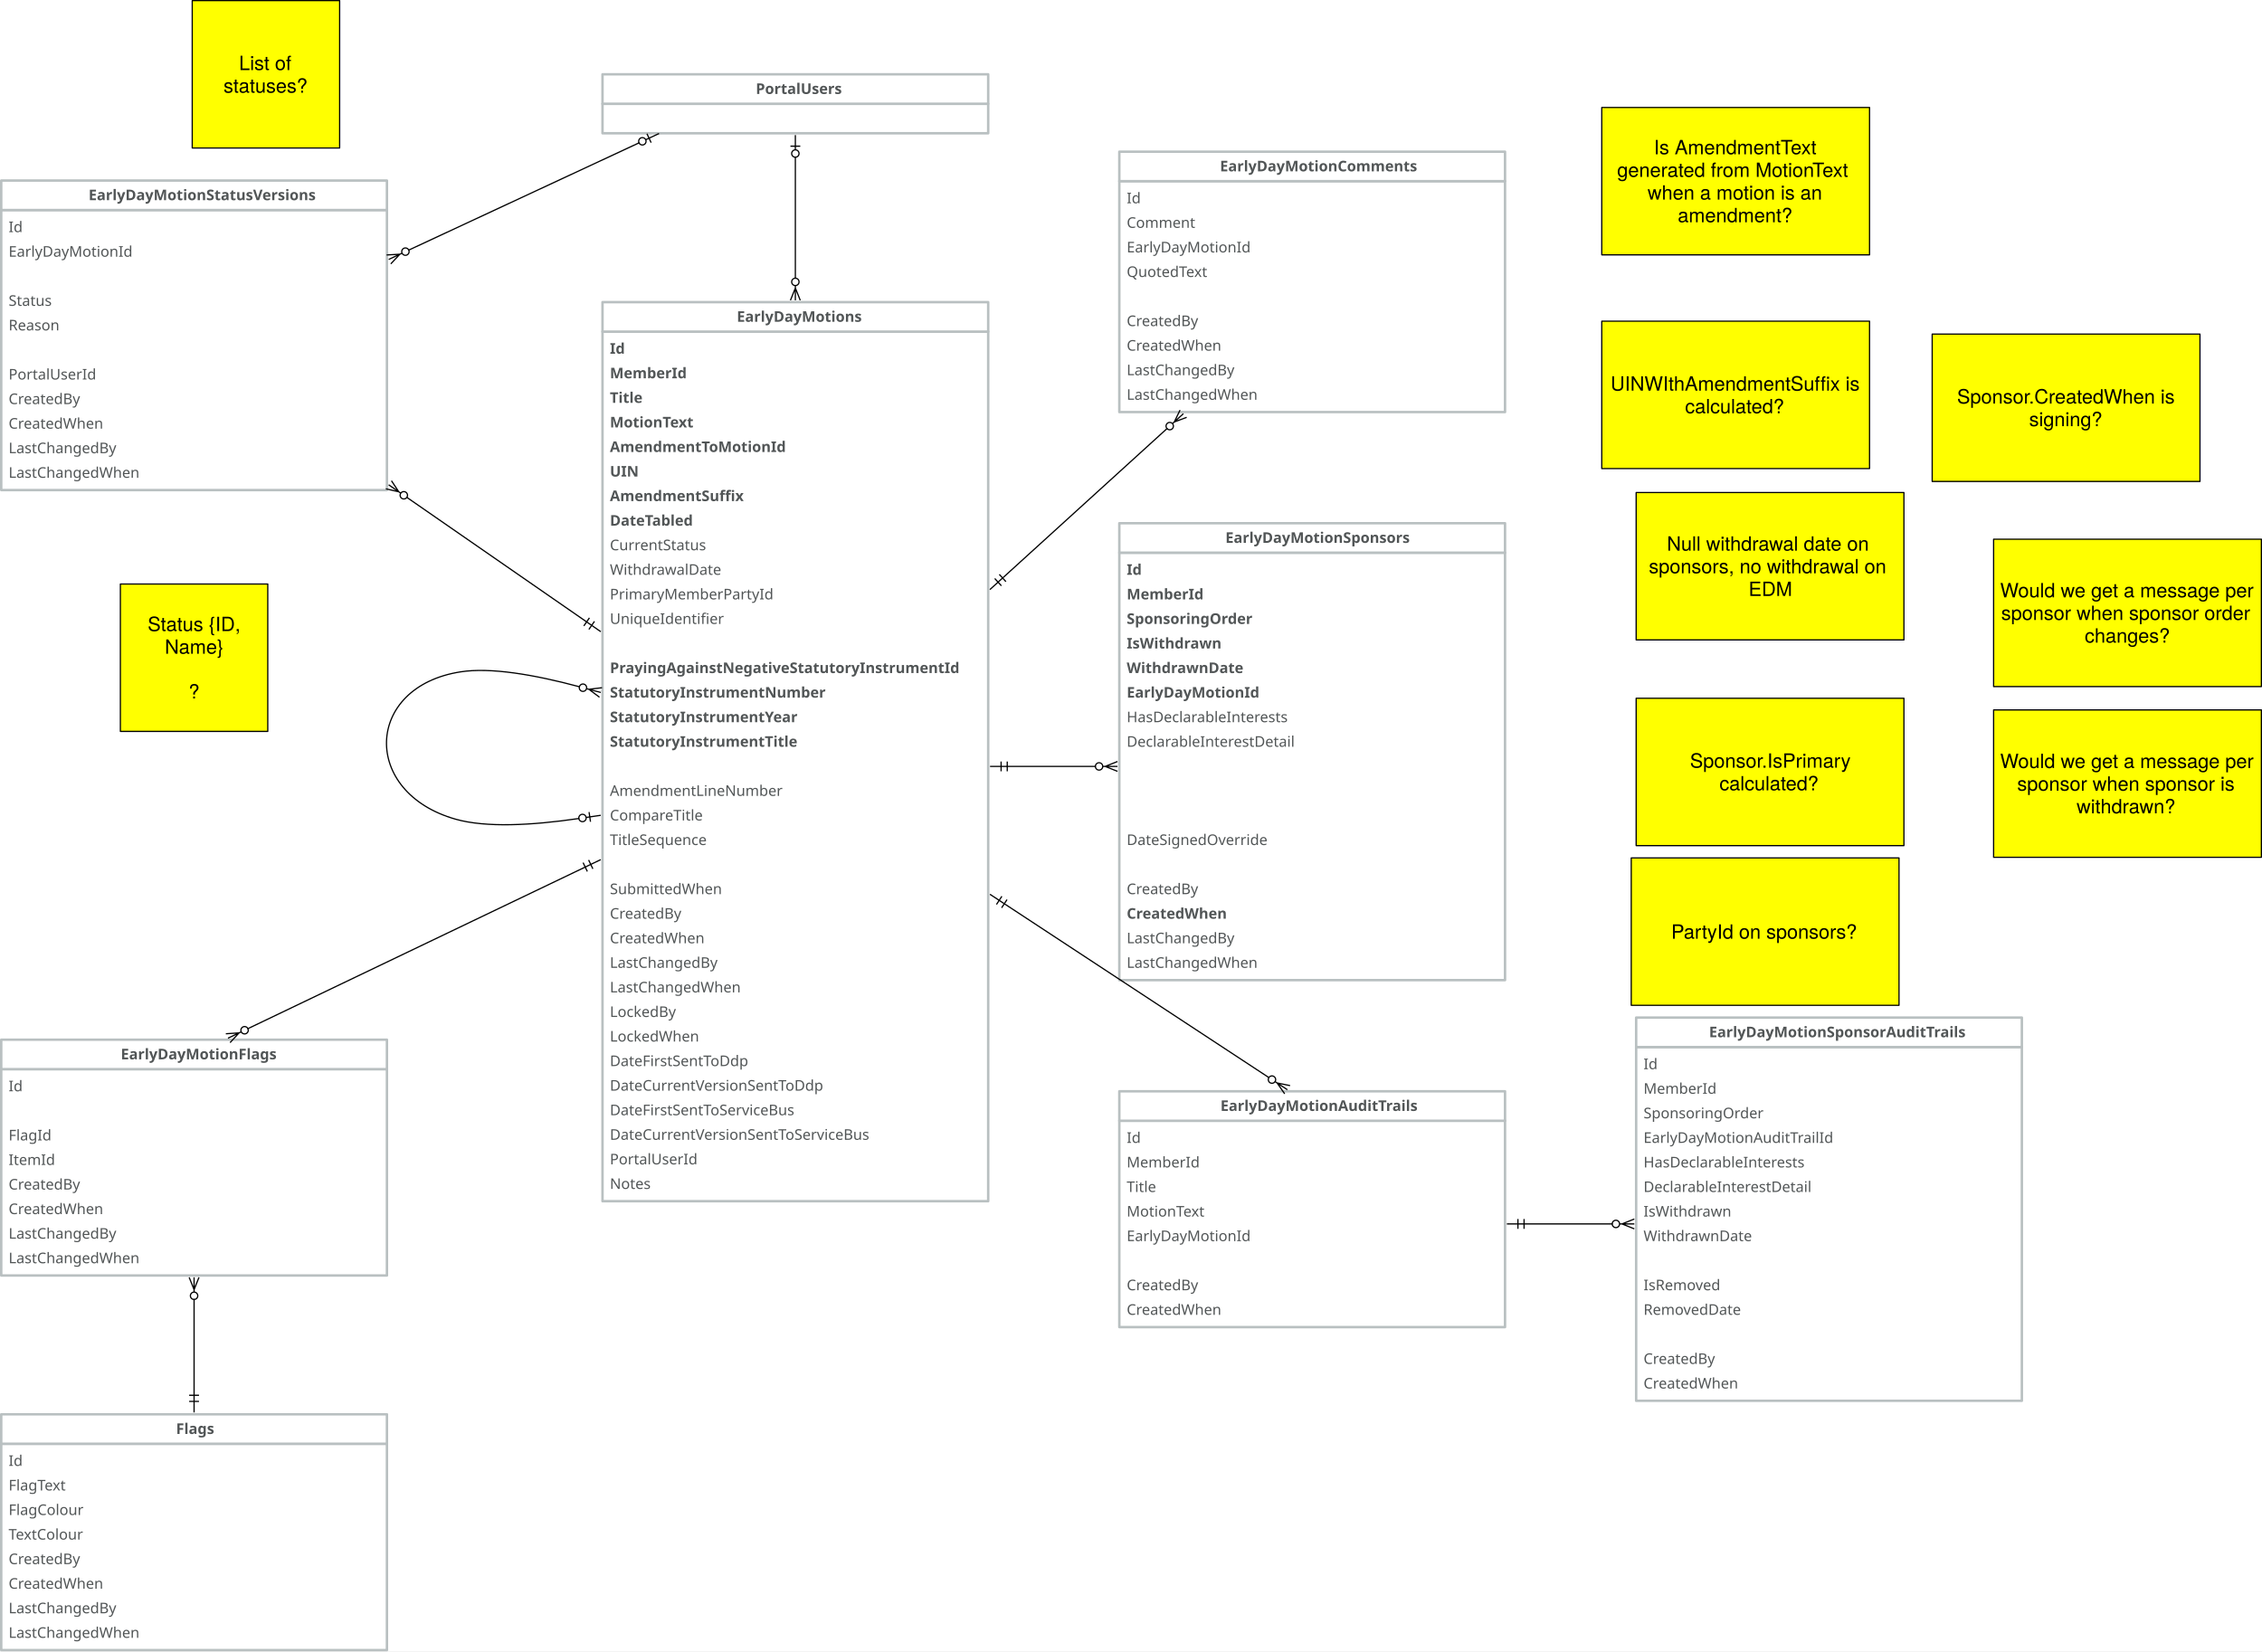
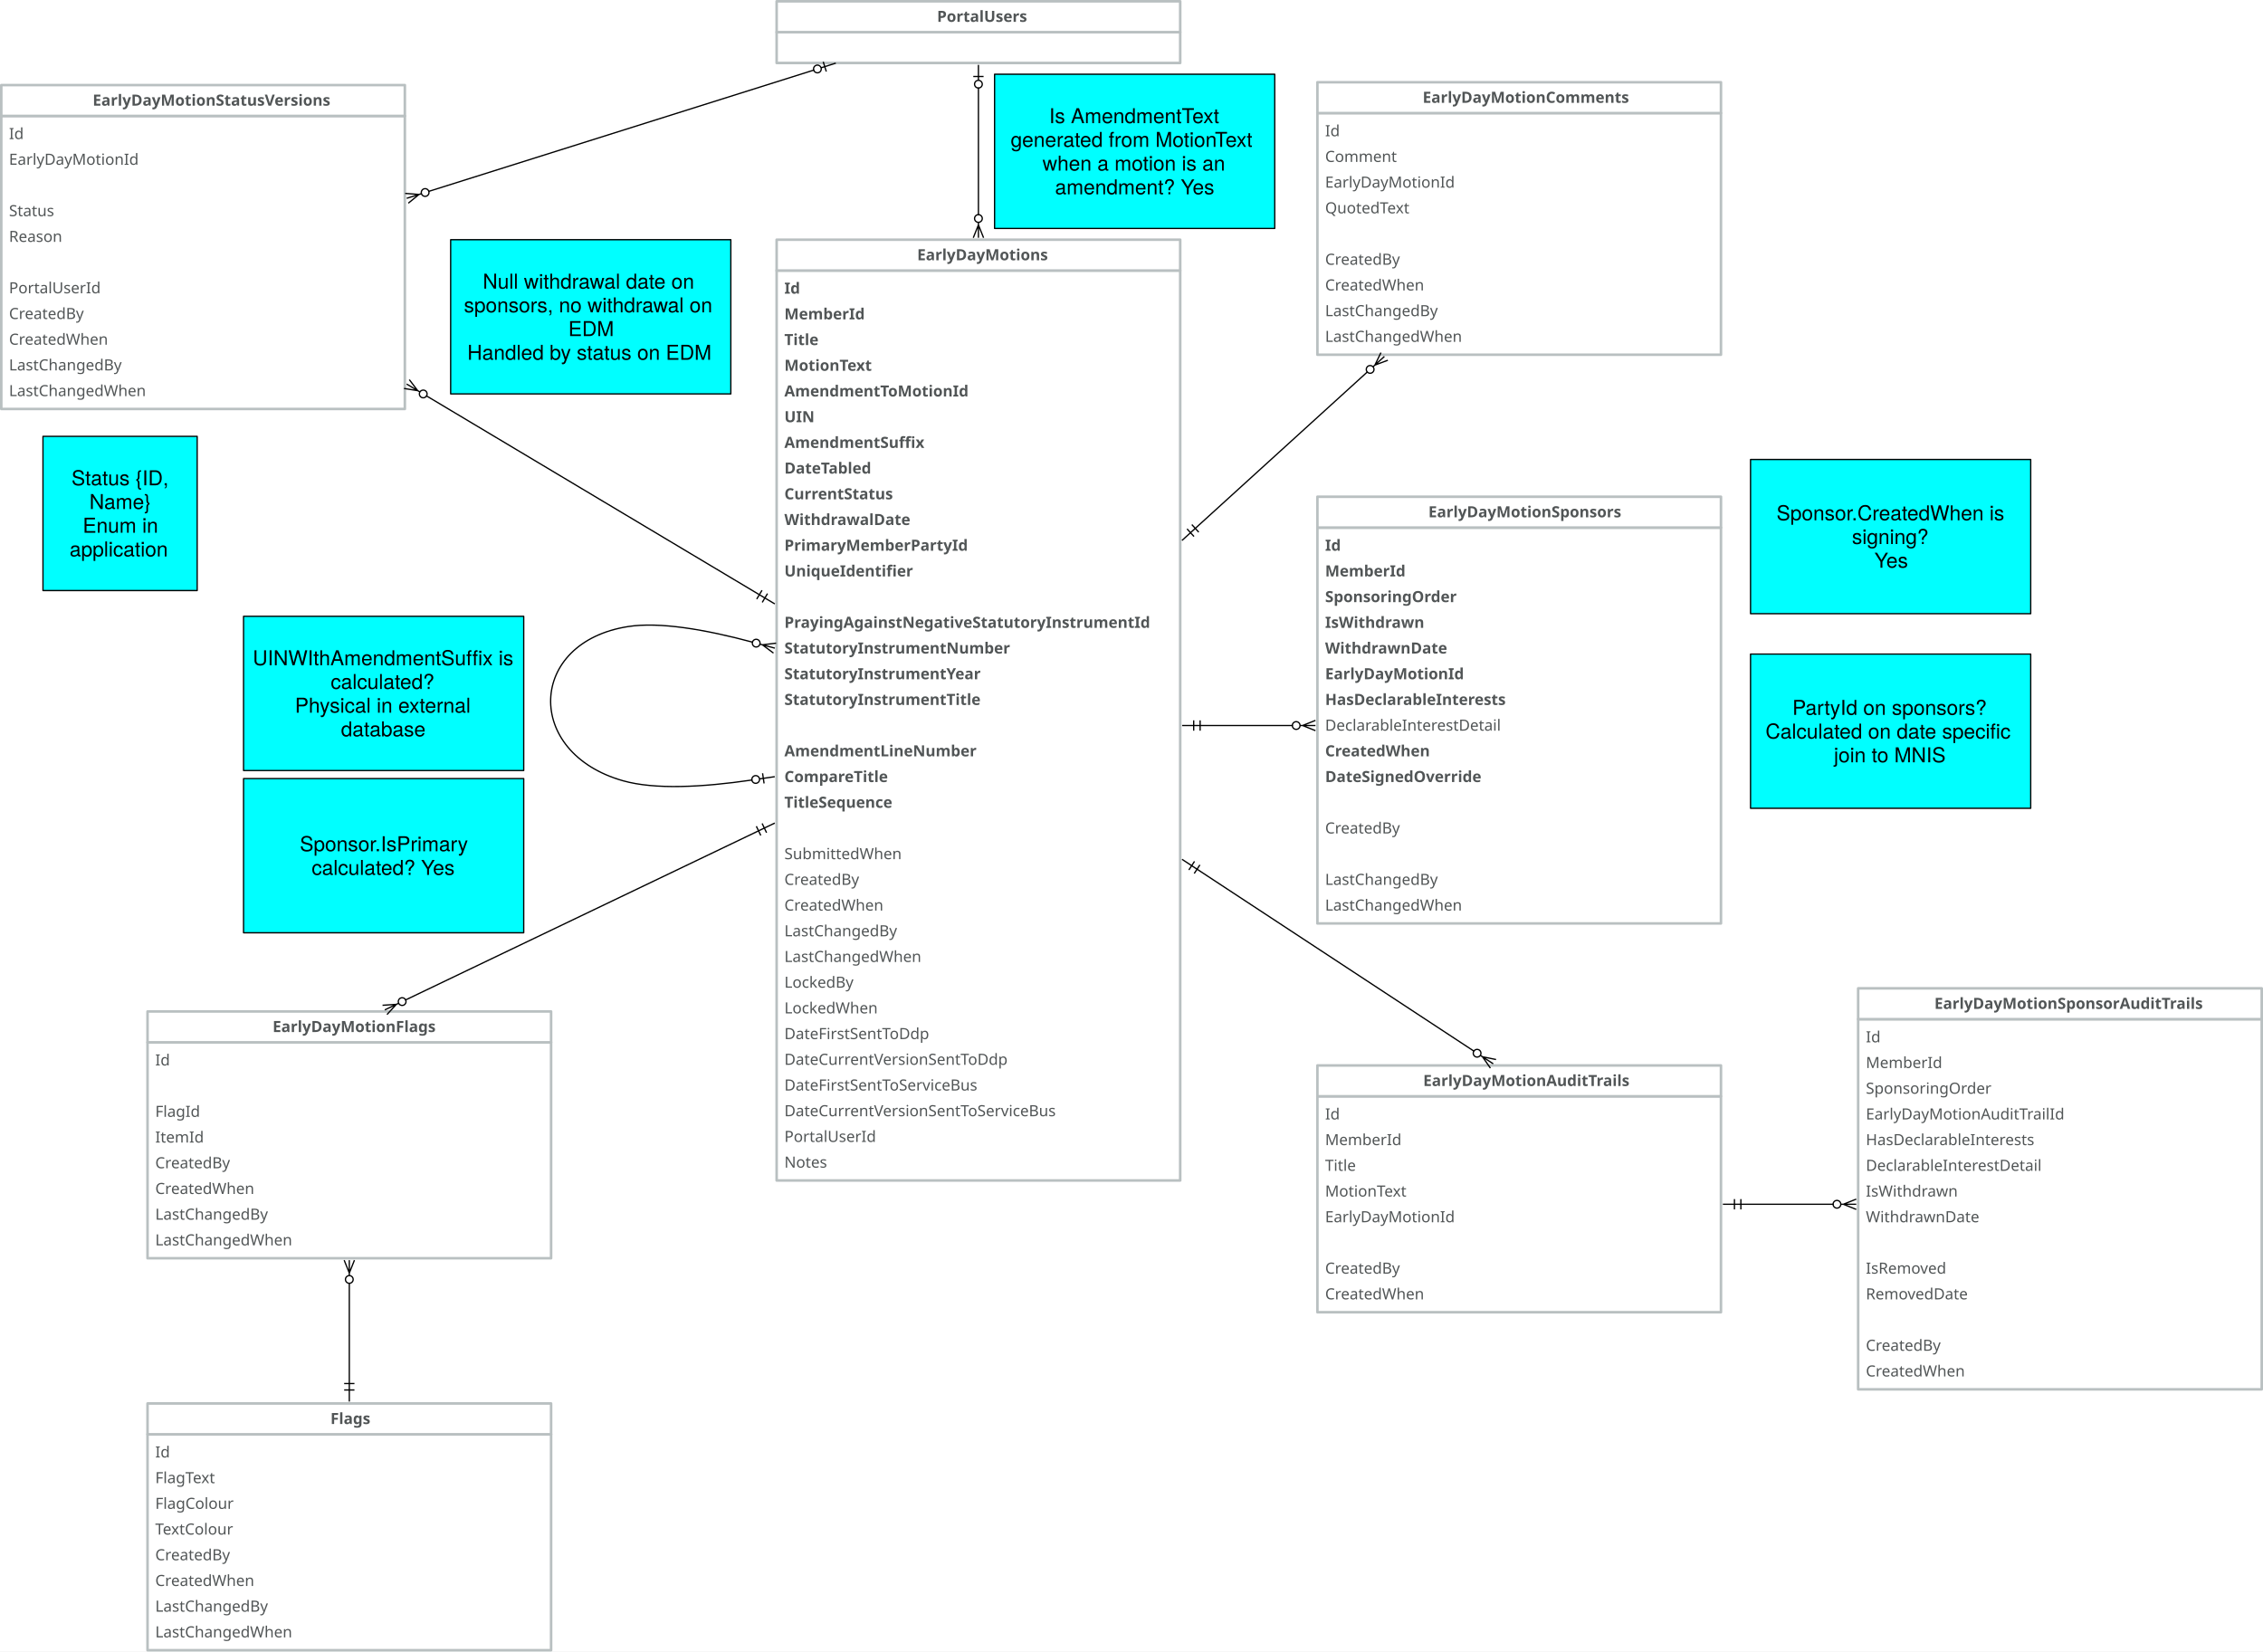
- <svg xmlns="http://www.w3.org/2000/svg" version="1.1" viewBox="8 -118.5 1841.5 1344.5" width="1841.5" height="1344.5">
+ <svg xmlns="http://www.w3.org/2000/svg" version="1.1" viewBox="-105.789 -59 1760.789 1285" width="1760.789" height="1285">
  <defs>
    <marker orient="auto" overflow="visible" markerUnits="strokeWidth" id="BarBall_Marker" stroke-linejoin="miter" stroke-miterlimit="10" viewBox="-1 -5 20 10" markerWidth="20" markerHeight="10" color="black">
      <g>
        <path d="M 18 0 L 6 0 M 9 4 L 9 -4 M .879 2.121 C -.293 .95 -.293 -.95 .879 -2.121 C 2.05 -3.293 3.95 -3.293 5.121 -2.121 C 6.293 -.95 6.293 .95 5.121 2.121 C 3.95 3.293 2.05 3.293 .879 2.121" fill="none" stroke="currentColor" stroke-width="1" />
      </g>
    </marker>
    <marker orient="auto" overflow="visible" markerUnits="strokeWidth" id="CrowBall_Marker" stroke-linejoin="miter" stroke-miterlimit="10" viewBox="-19 -5 20 10" markerWidth="20" markerHeight="10" color="black">
      <g>
        <path d="M -18 0 L -6 0 M -18 -4 L -8 0 L -18 4 M -.879 -2.121 C .293 -.95 .293 .95 -.879 2.121 C -2.05 3.293 -3.95 3.293 -5.121 2.121 C -6.293 .95 -6.293 -.95 -5.121 -2.121 C -3.95 -3.293 -2.05 -3.293 -.879 -2.121" fill="none" stroke="currentColor" stroke-width="1" />
      </g>
    </marker>
    <marker orient="auto" overflow="visible" markerUnits="strokeWidth" id="DoubleBar_Marker" stroke-linejoin="miter" stroke-miterlimit="10" viewBox="-1 -5 16 10" markerWidth="16" markerHeight="10" color="black">
      <g>
        <path d="M 14 0 L 0 0 M 5 4 L 5 -4 M 0 4 L 0 -4" fill="none" stroke="currentColor" stroke-width="1" />
      </g>
    </marker>
  </defs>
-   <g id="Canvas_1" stroke="none" fill="none" stroke-opacity="1" stroke-dasharray="none" fill-opacity="1">
-     <rect fill="white" x="8" y="-118.5" width="1841.5" height="1344.5" />
+   <g id="Canvas_1" stroke-opacity="1" stroke-dasharray="none" fill="none" stroke="none" fill-opacity="1">
+     <rect fill="white" x="-105.789" y="-59" width="1760.789" height="1285" />
    <g id="Canvas_1_Layer_1">
      <g id="Group_2">
        <g id="Graphic_4">
          <rect x="498.5" y="151.5" width="314" height="708" fill="white" />
          <rect x="498.5" y="151.5" width="314" height="708" stroke="#b9c0c1" stroke-linecap="round" stroke-linejoin="round" stroke-width="2" />
          <text transform="translate(504.5 157.5)" fill="#515556">
            <tspan font-family="Avenir" font-weight="bold" font-size="12" fill="#515556" x="0" y="12" xml:space="preserve">Id</tspan>
            <tspan font-family="Avenir" font-weight="bold" font-size="12" fill="#515556" x="0" y="32" xml:space="preserve">MemberId</tspan>
            <tspan font-family="Avenir" font-weight="bold" font-size="12" fill="#515556" x="0" y="52" xml:space="preserve">Title</tspan>
            <tspan font-family="Avenir" font-weight="bold" font-size="12" fill="#515556" x="0" y="72" xml:space="preserve">MotionText</tspan>
            <tspan font-family="Avenir" font-weight="bold" font-size="12" fill="#515556" x="0" y="92" xml:space="preserve">AmendmentToMotionId</tspan>
            <tspan font-family="Avenir" font-weight="bold" font-size="12" fill="#515556" x="0" y="112" xml:space="preserve">UIN</tspan>
            <tspan font-family="Avenir" font-weight="bold" font-size="12" fill="#515556" x="0" y="132" xml:space="preserve">AmendmentSuffix</tspan>
            <tspan font-family="Avenir" font-weight="bold" font-size="12" fill="#515556" x="0" y="152" xml:space="preserve">DateTabled</tspan>
-             <tspan font-family="Avenir" font-size="12" fill="#515556" x="0" y="172" xml:space="preserve">CurrentStatus</tspan>
-             <tspan font-family="Avenir" font-size="12" fill="#515556" x="0" y="192" xml:space="preserve">WithdrawalDate</tspan>
-             <tspan font-family="Avenir" font-size="12" fill="#515556" x="0" y="212" xml:space="preserve">PrimaryMemberPartyId</tspan>
-             <tspan font-family="Avenir" font-size="12" fill="#515556" x="0" y="232" xml:space="preserve">UniqueIdentifier</tspan>
+             <tspan font-family="Avenir" font-weight="bold" font-size="12" fill="#515556" x="0" y="172" xml:space="preserve">CurrentStatus</tspan>
+             <tspan font-family="Avenir" font-weight="bold" font-size="12" fill="#515556" x="0" y="192" xml:space="preserve">WithdrawalDate</tspan>
+             <tspan font-family="Avenir" font-weight="bold" font-size="12" fill="#515556" x="0" y="212" xml:space="preserve">PrimaryMemberPartyId</tspan>
+             <tspan font-family="Avenir" font-weight="bold" font-size="12" fill="#515556" x="0" y="232" xml:space="preserve">UniqueIdentifier</tspan>
            <tspan font-family="Avenir" font-weight="bold" font-size="12" fill="#515556" x="0" y="272" xml:space="preserve">PrayingAgainstNegativeStatutoryInstrumentId</tspan>
            <tspan font-family="Avenir" font-weight="bold" font-size="12" fill="#515556" x="0" y="292" xml:space="preserve">StatutoryInstrumentNumber</tspan>
            <tspan font-family="Avenir" font-weight="bold" font-size="12" fill="#515556" x="0" y="312" xml:space="preserve">StatutoryInstrumentYear</tspan>
            <tspan font-family="Avenir" font-weight="bold" font-size="12" fill="#515556" x="0" y="332" xml:space="preserve">StatutoryInstrumentTitle</tspan>
-             <tspan font-family="Avenir" font-size="12" fill="#515556" x="0" y="372" xml:space="preserve">AmendmentLineNumber</tspan>
-             <tspan font-family="Avenir" font-size="12" fill="#515556" x="0" y="392" xml:space="preserve">CompareTitle</tspan>
-             <tspan font-family="Avenir" font-size="12" fill="#515556" x="0" y="412" xml:space="preserve">TitleSequence</tspan>
+             <tspan font-family="Avenir" font-weight="bold" font-size="12" fill="#515556" x="0" y="372" xml:space="preserve">AmendmentLineNumber</tspan>
+             <tspan font-family="Avenir" font-weight="bold" font-size="12" fill="#515556" x="0" y="392" xml:space="preserve">CompareTitle</tspan>
+             <tspan font-family="Avenir" font-weight="bold" font-size="12" fill="#515556" x="0" y="412" xml:space="preserve">TitleSequence</tspan>
            <tspan font-family="Avenir" font-size="12" fill="#515556" x="0" y="452" xml:space="preserve">SubmittedWhen</tspan>
            <tspan font-family="Avenir" font-size="12" fill="#515556" x="0" y="472" xml:space="preserve">CreatedBy</tspan>
            <tspan font-family="Avenir" font-size="12" fill="#515556" x="0" y="492" xml:space="preserve">CreatedWhen</tspan>
            <tspan font-family="Avenir" font-size="12" fill="#515556" x="0" y="512" xml:space="preserve">LastChangedBy</tspan>
            <tspan font-family="Avenir" font-size="12" fill="#515556" x="0" y="532" xml:space="preserve">LastChangedWhen</tspan>
            <tspan font-family="Avenir" font-size="12" fill="#515556" x="0" y="552" xml:space="preserve">LockedBy</tspan>
            <tspan font-family="Avenir" font-size="12" fill="#515556" x="0" y="572" xml:space="preserve">LockedWhen</tspan>
            <tspan font-family="Avenir" font-size="12" fill="#515556" x="0" y="592" xml:space="preserve">DateFirstSentToDdp</tspan>
            <tspan font-family="Avenir" font-size="12" fill="#515556" x="0" y="612" xml:space="preserve">DateCurrentVersionSentToDdp</tspan>
            <tspan font-family="Avenir" font-size="12" fill="#515556" x="0" y="632" xml:space="preserve">DateFirstSentToServiceBus</tspan>
            <tspan font-family="Avenir" font-size="12" fill="#515556" x="0" y="652" xml:space="preserve">DateCurrentVersionSentToServiceBus</tspan>
            <tspan font-family="Avenir" font-size="12" fill="#515556" x="0" y="672" xml:space="preserve">PortalUserId</tspan>
            <tspan font-family="Avenir" font-size="12" fill="#515556" x="0" y="692" xml:space="preserve">Notes</tspan>
          </text>
        </g>
        <g id="Graphic_3">
          <rect x="498.5" y="127.5" width="314" height="24" fill="white" />
          <rect x="498.5" y="127.5" width="314" height="24" stroke="#b9c0c1" stroke-linecap="round" stroke-linejoin="round" stroke-width="2" />
          <text transform="translate(504.5 131.5)" fill="#515556">
            <tspan font-family="Avenir" font-weight="bold" font-size="12" fill="#515556" x="103.33" y="12" xml:space="preserve">EarlyDayMotions</tspan>
          </text>
        </g>
      </g>
      <g id="Line_7">
        <path d="M 479.691 440.632 C 442.497 430.654 407.214 424.734 383 428.5 C 304.666 440.682 301.799 526.686 379 548.5 C 403.524 555.43 440.369 553.618 479.232 547.918" marker-end="url(#BarBall_Marker)" marker-start="url(#CrowBall_Marker)" stroke="black" stroke-linecap="round" stroke-linejoin="round" stroke-width="1" />
      </g>
      <g id="Group_8">
        <g id="Graphic_10">
          <rect x="498.5" y="-34" width="314" height="24" fill="white" />
          <rect x="498.5" y="-34" width="314" height="24" stroke="#b9c0c1" stroke-linecap="round" stroke-linejoin="round" stroke-width="2" />
        </g>
        <g id="Graphic_9">
          <rect x="498.5" y="-58" width="314" height="24" fill="white" />
          <rect x="498.5" y="-58" width="314" height="24" stroke="#b9c0c1" stroke-linecap="round" stroke-linejoin="round" stroke-width="2" />
          <text transform="translate(504.5 -54)" fill="#515556">
            <tspan font-family="Avenir" font-weight="bold" font-size="12" fill="#515556" x="118.786" y="12" xml:space="preserve">PortalUsers</tspan>
          </text>
        </g>
      </g>
      <g id="Line_11">
        <line x1="655.5" y1="108" x2="655.5" y2="9.5" marker-end="url(#BarBall_Marker)" marker-start="url(#CrowBall_Marker)" stroke="black" stroke-linecap="round" stroke-linejoin="round" stroke-width="1" />
      </g>
      <g id="Group_22">
        <g id="Graphic_24">
-           <rect x="9" y="52.5" width="314" height="228" fill="white" />
-           <rect x="9" y="52.5" width="314" height="228" stroke="#b9c0c1" stroke-linecap="round" stroke-linejoin="round" stroke-width="2" />
-           <text transform="translate(15 58.5)" fill="#515556">
+           <rect x="-104.789" y="31.211" width="314" height="228" fill="white" />
+           <rect x="-104.789" y="31.211" width="314" height="228" stroke="#b9c0c1" stroke-linecap="round" stroke-linejoin="round" stroke-width="2" />
+           <text transform="translate(-98.78906 37.21094)" fill="#515556">
            <tspan font-family="Avenir" font-size="12" fill="#515556" x="0" y="12" xml:space="preserve">Id</tspan>
            <tspan font-family="Avenir" font-size="12" fill="#515556" x="0" y="32" xml:space="preserve">EarlyDayMotionId</tspan>
            <tspan font-family="Avenir" font-size="12" fill="#515556" x="0" y="72" xml:space="preserve">Status</tspan>
            <tspan font-family="Avenir" font-size="12" fill="#515556" x="0" y="92" xml:space="preserve">Reason</tspan>
            <tspan font-family="Avenir" font-size="12" fill="#515556" x="0" y="132" xml:space="preserve">PortalUserId</tspan>
            <tspan font-family="Avenir" font-size="12" fill="#515556" x="0" y="152" xml:space="preserve">CreatedBy</tspan>
            <tspan font-family="Avenir" font-size="12" fill="#515556" x="0" y="172" xml:space="preserve">CreatedWhen</tspan>
            <tspan font-family="Avenir" font-size="12" fill="#515556" x="0" y="192" xml:space="preserve">LastChangedBy</tspan>
            <tspan font-family="Avenir" font-size="12" fill="#515556" x="0" y="212" xml:space="preserve">LastChangedWhen</tspan>
          </text>
        </g>
        <g id="Graphic_23">
-           <rect x="9" y="28.5" width="314" height="24" fill="white" />
-           <rect x="9" y="28.5" width="314" height="24" stroke="#b9c0c1" stroke-linecap="round" stroke-linejoin="round" stroke-width="2" />
-           <text transform="translate(15 32.5)" fill="#515556">
+           <rect x="-104.789" y="7.211" width="314" height="24" fill="white" />
+           <rect x="-104.789" y="7.211" width="314" height="24" stroke="#b9c0c1" stroke-linecap="round" stroke-linejoin="round" stroke-width="2" />
+           <text transform="translate(-98.78906 11.21094)" fill="#515556">
            <tspan font-family="Avenir" font-weight="bold" font-size="12" fill="#515556" x="65.11" y="12" xml:space="preserve">EarlyDayMotionStatusVersions</tspan>
          </text>
        </g>
      </g>
      <g id="Line_25">
-         <line x1="339.209" y1="286.455" x2="485.579" y2="387.823" marker-end="url(#DoubleBar_Marker)" marker-start="url(#CrowBall_Marker)" stroke="black" stroke-linecap="round" stroke-linejoin="round" stroke-width="1" />
+         <line x1="226.094" y1="249.055" x2="485.051" y2="403.707" marker-end="url(#DoubleBar_Marker)" marker-start="url(#CrowBall_Marker)" stroke="black" stroke-linecap="round" stroke-linejoin="round" stroke-width="1" />
      </g>
      <g id="Line_26">
-         <line x1="340.771" y1="85.109" x2="528.229" y2="-2.19" marker-end="url(#BarBall_Marker)" marker-start="url(#CrowBall_Marker)" stroke="black" stroke-linecap="round" stroke-linejoin="round" stroke-width="1" />
+         <line x1="227.856" y1="89.889" x2="527.355" y2="-4.442" marker-end="url(#BarBall_Marker)" marker-start="url(#CrowBall_Marker)" stroke="black" stroke-linecap="round" stroke-linejoin="round" stroke-width="1" />
      </g>
      <g id="Group_32">
        <g id="Graphic_34">
          <rect x="9" y="752" width="314" height="168" fill="white" />
          <rect x="9" y="752" width="314" height="168" stroke="#b9c0c1" stroke-linecap="round" stroke-linejoin="round" stroke-width="2" />
          <text transform="translate(15 758)" fill="#515556">
            <tspan font-family="Avenir" font-size="12" fill="#515556" x="0" y="12" xml:space="preserve">Id</tspan>
            <tspan font-family="Avenir" font-size="12" fill="#515556" x="0" y="52" xml:space="preserve">FlagId</tspan>
            <tspan font-family="Avenir" font-size="12" fill="#515556" x="0" y="72" xml:space="preserve">ItemId</tspan>
            <tspan font-family="Avenir" font-size="12" fill="#515556" x="0" y="92" xml:space="preserve">CreatedBy</tspan>
            <tspan font-family="Avenir" font-size="12" fill="#515556" x="0" y="112" xml:space="preserve">CreatedWhen</tspan>
            <tspan font-family="Avenir" font-size="12" fill="#515556" x="0" y="132" xml:space="preserve">LastChangedBy</tspan>
            <tspan font-family="Avenir" font-size="12" fill="#515556" x="0" y="152" xml:space="preserve">LastChangedWhen</tspan>
          </text>
        </g>
        <g id="Graphic_33">
          <rect x="9" y="728" width="314" height="24" fill="white" />
          <rect x="9" y="728" width="314" height="24" stroke="#b9c0c1" stroke-linecap="round" stroke-linejoin="round" stroke-width="2" />
          <text transform="translate(15 732)" fill="#515556">
            <tspan font-family="Avenir" font-weight="bold" font-size="12" fill="#515556" x="91.324" y="12" xml:space="preserve">EarlyDayMotionFlags</tspan>
          </text>
        </g>
      </g>
      <g id="Line_35">
        <line x1="209.821" y1="719.007" x2="484.423" y2="587.456" marker-end="url(#DoubleBar_Marker)" marker-start="url(#CrowBall_Marker)" stroke="black" stroke-linecap="round" stroke-linejoin="round" stroke-width="1" />
      </g>
      <g id="Group_36">
        <g id="Graphic_38">
          <rect x="9" y="1057" width="314" height="168" fill="white" />
          <rect x="9" y="1057" width="314" height="168" stroke="#b9c0c1" stroke-linecap="round" stroke-linejoin="round" stroke-width="2" />
          <text transform="translate(15 1063)" fill="#515556">
            <tspan font-family="Avenir" font-size="12" fill="#515556" x="0" y="12" xml:space="preserve">Id</tspan>
            <tspan font-family="Avenir" font-size="12" fill="#515556" x="0" y="32" xml:space="preserve">FlagText</tspan>
            <tspan font-family="Avenir" font-size="12" fill="#515556" x="0" y="52" xml:space="preserve">FlagColour</tspan>
            <tspan font-family="Avenir" font-size="12" fill="#515556" x="0" y="72" xml:space="preserve">TextColour</tspan>
            <tspan font-family="Avenir" font-size="12" fill="#515556" x="0" y="92" xml:space="preserve">CreatedBy</tspan>
            <tspan font-family="Avenir" font-size="12" fill="#515556" x="0" y="112" xml:space="preserve">CreatedWhen</tspan>
            <tspan font-family="Avenir" font-size="12" fill="#515556" x="0" y="132" xml:space="preserve">LastChangedBy</tspan>
            <tspan font-family="Avenir" font-size="12" fill="#515556" x="0" y="152" xml:space="preserve">LastChangedWhen</tspan>
          </text>
        </g>
        <g id="Graphic_37">
          <rect x="9" y="1033" width="314" height="24" fill="white" />
          <rect x="9" y="1033" width="314" height="24" stroke="#b9c0c1" stroke-linecap="round" stroke-linejoin="round" stroke-width="2" />
          <text transform="translate(15 1037)" fill="#515556">
            <tspan font-family="Avenir" font-weight="bold" font-size="12" fill="#515556" x="136.33" y="12" xml:space="preserve">Flags</tspan>
          </text>
        </g>
      </g>
      <g id="Line_39">
        <line x1="166" y1="939.5" x2="166" y2="1017.5" marker-end="url(#DoubleBar_Marker)" marker-start="url(#CrowBall_Marker)" stroke="black" stroke-linecap="round" stroke-linejoin="round" stroke-width="1" />
      </g>
      <g id="Group_41">
        <g id="Graphic_43">
-           <rect x="919.25" y="331.5" width="314" height="348" fill="white" />
-           <rect x="919.25" y="331.5" width="314" height="348" stroke="#b9c0c1" stroke-linecap="round" stroke-linejoin="round" stroke-width="2" />
-           <text transform="translate(925.25 337.5)" fill="#515556">
+           <rect x="919.25" y="351.5" width="314" height="308" fill="white" />
+           <rect x="919.25" y="351.5" width="314" height="308" stroke="#b9c0c1" stroke-linecap="round" stroke-linejoin="round" stroke-width="2" />
+           <text transform="translate(925.25 357.5)" fill="#515556">
            <tspan font-family="Avenir" font-weight="bold" font-size="12" fill="#515556" x="0" y="12" xml:space="preserve">Id</tspan>
            <tspan font-family="Avenir" font-weight="bold" font-size="12" fill="#515556" x="0" y="32" xml:space="preserve">MemberId</tspan>
            <tspan font-family="Avenir" font-weight="bold" font-size="12" fill="#515556" x="0" y="52" xml:space="preserve">SponsoringOrder</tspan>
            <tspan font-family="Avenir" font-weight="bold" font-size="12" fill="#515556" x="0" y="72" xml:space="preserve">IsWithdrawn</tspan>
            <tspan font-family="Avenir" font-weight="bold" font-size="12" fill="#515556" x="0" y="92" xml:space="preserve">WithdrawnDate</tspan>
            <tspan font-family="Avenir" font-weight="bold" font-size="12" fill="#515556" x="0" y="112" xml:space="preserve">EarlyDayMotionId</tspan>
-             <tspan font-family="Avenir" font-size="12" fill="#515556" x="0" y="132" xml:space="preserve">HasDeclarableInterests</tspan>
+             <tspan font-family="Avenir" font-weight="bold" font-size="12" fill="#515556" x="0" y="132" xml:space="preserve">HasDeclarableInterests</tspan>
            <tspan font-family="Avenir" font-size="12" fill="#515556" x="0" y="152" xml:space="preserve">DeclarableInterestDetail</tspan>
-             <tspan font-family="Avenir" font-size="12" fill="#515556" x="0" y="232" xml:space="preserve">DateSignedOverride</tspan>
-             <tspan font-family="Avenir" font-size="12" fill="#515556" x="0" y="272" xml:space="preserve">CreatedBy</tspan>
-             <tspan font-family="Avenir" font-weight="bold" font-size="12" fill="#515556" x="0" y="292" xml:space="preserve">CreatedWhen</tspan>
-             <tspan font-family="Avenir" font-size="12" fill="#515556" x="0" y="312" xml:space="preserve">LastChangedBy</tspan>
-             <tspan font-family="Avenir" font-size="12" fill="#515556" x="0" y="332" xml:space="preserve">LastChangedWhen</tspan>
+             <tspan font-family="Avenir" font-weight="bold" font-size="12" fill="#515556" x="0" y="172" xml:space="preserve">CreatedWhen</tspan>
+             <tspan font-family="Avenir" font-weight="bold" font-size="12" fill="#515556" x="0" y="192" xml:space="preserve">DateSignedOverride</tspan>
+             <tspan font-family="Avenir" font-size="12" fill="#515556" x="0" y="232" xml:space="preserve">CreatedBy</tspan>
+             <tspan font-family="Avenir" font-size="12" fill="#515556" x="0" y="272" xml:space="preserve">LastChangedBy</tspan>
+             <tspan font-family="Avenir" font-size="12" fill="#515556" x="0" y="292" xml:space="preserve">LastChangedWhen</tspan>
          </text>
        </g>
        <g id="Graphic_42">
-           <rect x="919.25" y="307.5" width="314" height="24" fill="white" />
-           <rect x="919.25" y="307.5" width="314" height="24" stroke="#b9c0c1" stroke-linecap="round" stroke-linejoin="round" stroke-width="2" />
-           <text transform="translate(925.25 311.5)" fill="#515556">
+           <rect x="919.25" y="327.5" width="314" height="24" fill="white" />
+           <rect x="919.25" y="327.5" width="314" height="24" stroke="#b9c0c1" stroke-linecap="round" stroke-linejoin="round" stroke-width="2" />
+           <text transform="translate(925.25 331.5)" fill="#515556">
            <tspan font-family="Avenir" font-weight="bold" font-size="12" fill="#515556" x="80.344" y="12" xml:space="preserve">EarlyDayMotionSponsors</tspan>
          </text>
        </g>
      </g>
      <g id="Line_44">
        <line x1="899.75" y1="505.5" x2="828" y2="505.5" marker-end="url(#DoubleBar_Marker)" marker-start="url(#CrowBall_Marker)" stroke="black" stroke-linecap="round" stroke-linejoin="round" stroke-width="1" />
      </g>
      <g id="Group_46">
        <g id="Graphic_48">
          <rect x="1340" y="734" width="314" height="288" fill="white" />
          <rect x="1340" y="734" width="314" height="288" stroke="#b9c0c1" stroke-linecap="round" stroke-linejoin="round" stroke-width="2" />
          <text transform="translate(1346 740)" fill="#515556">
            <tspan font-family="Avenir" font-size="12" fill="#515556" x="0" y="12" xml:space="preserve">Id</tspan>
            <tspan font-family="Avenir" font-size="12" fill="#515556" x="0" y="32" xml:space="preserve">MemberId</tspan>
            <tspan font-family="Avenir" font-size="12" fill="#515556" x="0" y="52" xml:space="preserve">SponsoringOrder</tspan>
            <tspan font-family="Avenir" font-size="12" fill="#515556" x="0" y="72" xml:space="preserve">EarlyDayMotionAuditTrailId</tspan>
            <tspan font-family="Avenir" font-size="12" fill="#515556" x="0" y="92" xml:space="preserve">HasDeclarableInterests</tspan>
            <tspan font-family="Avenir" font-size="12" fill="#515556" x="0" y="112" xml:space="preserve">DeclarableInterestDetail</tspan>
            <tspan font-family="Avenir" font-size="12" fill="#515556" x="0" y="132" xml:space="preserve">IsWithdrawn</tspan>
            <tspan font-family="Avenir" font-size="12" fill="#515556" x="0" y="152" xml:space="preserve">WithdrawnDate</tspan>
            <tspan font-family="Avenir" font-size="12" fill="#515556" x="0" y="192" xml:space="preserve">IsRemoved</tspan>
            <tspan font-family="Avenir" font-size="12" fill="#515556" x="0" y="212" xml:space="preserve">RemovedDate</tspan>
            <tspan font-family="Avenir" font-size="12" fill="#515556" x="0" y="252" xml:space="preserve">CreatedBy</tspan>
            <tspan font-family="Avenir" font-size="12" fill="#515556" x="0" y="272" xml:space="preserve">CreatedWhen</tspan>
          </text>
        </g>
        <g id="Graphic_47">
          <rect x="1340" y="710" width="314" height="24" fill="white" />
          <rect x="1340" y="710" width="314" height="24" stroke="#b9c0c1" stroke-linecap="round" stroke-linejoin="round" stroke-width="2" />
          <text transform="translate(1346 714)" fill="#515556">
            <tspan font-family="Avenir" font-weight="bold" font-size="12" fill="#515556" x="53.32" y="12" xml:space="preserve">EarlyDayMotionSponsorAuditTrails</tspan>
          </text>
        </g>
      </g>
      <g id="Line_49">
        <line x1="1320.5" y1="878" x2="1248.75" y2="878" marker-end="url(#DoubleBar_Marker)" marker-start="url(#CrowBall_Marker)" stroke="black" stroke-linecap="round" stroke-linejoin="round" stroke-width="1" />
      </g>
      <g id="Group_50">
        <g id="Graphic_52">
          <rect x="919.25" y="794" width="314" height="168" fill="white" />
          <rect x="919.25" y="794" width="314" height="168" stroke="#b9c0c1" stroke-linecap="round" stroke-linejoin="round" stroke-width="2" />
          <text transform="translate(925.25 800)" fill="#515556">
            <tspan font-family="Avenir" font-size="12" fill="#515556" x="0" y="12" xml:space="preserve">Id</tspan>
            <tspan font-family="Avenir" font-size="12" fill="#515556" x="0" y="32" xml:space="preserve">MemberId</tspan>
            <tspan font-family="Avenir" font-size="12" fill="#515556" x="0" y="52" xml:space="preserve">Title</tspan>
            <tspan font-family="Avenir" font-size="12" fill="#515556" x="0" y="72" xml:space="preserve">MotionText</tspan>
            <tspan font-family="Avenir" font-size="12" fill="#515556" x="0" y="92" xml:space="preserve">EarlyDayMotionId</tspan>
            <tspan font-family="Avenir" font-size="12" fill="#515556" x="0" y="132" xml:space="preserve">CreatedBy</tspan>
            <tspan font-family="Avenir" font-size="12" fill="#515556" x="0" y="152" xml:space="preserve">CreatedWhen</tspan>
          </text>
        </g>
        <g id="Graphic_51">
          <rect x="919.25" y="770" width="314" height="24" fill="white" />
          <rect x="919.25" y="770" width="314" height="24" stroke="#b9c0c1" stroke-linecap="round" stroke-linejoin="round" stroke-width="2" />
          <text transform="translate(925.25 774)" fill="#515556">
            <tspan font-family="Avenir" font-weight="bold" font-size="12" fill="#515556" x="76.306" y="12" xml:space="preserve">EarlyDayMotionAuditTrails</tspan>
          </text>
        </g>
      </g>
      <g id="Line_54">
        <line x1="1041.007" y1="758.84" x2="825.618" y2="617.294" marker-end="url(#DoubleBar_Marker)" marker-start="url(#CrowBall_Marker)" stroke="black" stroke-linecap="round" stroke-linejoin="round" stroke-width="1" />
      </g>
      <g id="Group_55">
        <g id="Graphic_57">
          <rect x="919.25" y="29" width="314" height="188" fill="white" />
          <rect x="919.25" y="29" width="314" height="188" stroke="#b9c0c1" stroke-linecap="round" stroke-linejoin="round" stroke-width="2" />
          <text transform="translate(925.25 35)" fill="#515556">
            <tspan font-family="Avenir" font-size="12" fill="#515556" x="0" y="12" xml:space="preserve">Id</tspan>
            <tspan font-family="Avenir" font-size="12" fill="#515556" x="0" y="32" xml:space="preserve">Comment</tspan>
            <tspan font-family="Avenir" font-size="12" fill="#515556" x="0" y="52" xml:space="preserve">EarlyDayMotionId</tspan>
            <tspan font-family="Avenir" font-size="12" fill="#515556" x="0" y="72" xml:space="preserve">QuotedText</tspan>
            <tspan font-family="Avenir" font-size="12" fill="#515556" x="0" y="112" xml:space="preserve">CreatedBy</tspan>
            <tspan font-family="Avenir" font-size="12" fill="#515556" x="0" y="132" xml:space="preserve">CreatedWhen</tspan>
            <tspan font-family="Avenir" font-size="12" fill="#515556" x="0" y="152" xml:space="preserve">LastChangedBy</tspan>
            <tspan font-family="Avenir" font-size="12" fill="#515556" x="0" y="172" xml:space="preserve">LastChangedWhen</tspan>
          </text>
        </g>
        <g id="Graphic_56">
          <rect x="919.25" y="5" width="314" height="24" fill="white" />
          <rect x="919.25" y="5" width="314" height="24" stroke="#b9c0c1" stroke-linecap="round" stroke-linejoin="round" stroke-width="2" />
          <text transform="translate(925.25 9)" fill="#515556">
            <tspan font-family="Avenir" font-weight="bold" font-size="12" fill="#515556" x="75.898" y="12" xml:space="preserve">EarlyDayMotionComments</tspan>
          </text>
        </g>
      </g>
      <g id="Line_59">
        <line x1="958.061" y1="230.444" x2="824.229" y2="352.11" marker-end="url(#DoubleBar_Marker)" marker-start="url(#CrowBall_Marker)" stroke="black" stroke-linecap="round" stroke-linejoin="round" stroke-width="1" />
      </g>
      <g id="Graphic_60">
-         <rect x="106" y="357" width="120" height="120" fill="yellow" />
-         <rect x="106" y="357" width="120" height="120" stroke="black" stroke-linecap="round" stroke-linejoin="round" stroke-width="1" />
-         <text transform="translate(111 380.328)" fill="black">
+         <rect x="-72.359" y="280.5" width="120" height="120" fill="aqua" />
+         <rect x="-72.359" y="280.5" width="120" height="120" stroke="black" stroke-linecap="round" stroke-linejoin="round" stroke-width="1" />
+         <text transform="translate(-67.35938 303.604)" fill="black">
          <tspan font-family="Helvetica Neue" font-size="16" fill="black" x="17.216" y="15" xml:space="preserve">Status {ID, </tspan>
          <tspan font-family="Helvetica Neue" font-size="16" fill="black" x="31.144" y="33.448" xml:space="preserve">Name}</tspan>
-           <tspan font-family="Helvetica Neue" font-size="16" fill="black" x="50.552" y="69.896" xml:space="preserve">?</tspan>
+           <tspan font-family="Helvetica Neue" font-size="16" fill="black" x="25.944" y="51.896" xml:space="preserve">Enum in </tspan>
+           <tspan font-family="Helvetica Neue" font-size="16" fill="black" x="15.736" y="70.344" xml:space="preserve">application</tspan>
        </text>
      </g>
      <g id="Graphic_61">
-         <rect x="1340" y="282.5" width="218" height="120" fill="yellow" />
-         <rect x="1340" y="282.5" width="218" height="120" stroke="black" stroke-linecap="round" stroke-linejoin="round" stroke-width="1" />
-         <text transform="translate(1345 314.828)" fill="black">
+         <rect x="244.855" y="127.5" width="218" height="120" fill="aqua" />
+         <rect x="244.855" y="127.5" width="218" height="120" stroke="black" stroke-linecap="round" stroke-linejoin="round" stroke-width="1" />
+         <text transform="translate(249.8555 150.604)" fill="black">
          <tspan font-family="Helvetica Neue" font-size="16" fill="black" x="20.008" y="15" xml:space="preserve">Null withdrawal date on </tspan>
          <tspan font-family="Helvetica Neue" font-size="16" fill="black" x="5.336" y="33.448" xml:space="preserve">sponsors, no withdrawal on </tspan>
          <tspan font-family="Helvetica Neue" font-size="16" fill="black" x="86.512" y="51.896" xml:space="preserve">EDM</tspan>
+           <tspan font-family="Helvetica Neue" font-size="16" fill="black" x="7.968" y="70.344" xml:space="preserve">Handled by status on EDM</tspan>
        </text>
      </g>
      <g id="Graphic_62">
-         <rect x="1340" y="450" width="218" height="120" fill="yellow" />
-         <rect x="1340" y="450" width="218" height="120" stroke="black" stroke-linecap="round" stroke-linejoin="round" stroke-width="1" />
-         <text transform="translate(1345 491.552)" fill="black">
+         <rect x="83.707" y="546.766" width="218" height="120" fill="aqua" />
+         <rect x="83.707" y="546.766" width="218" height="120" stroke="black" stroke-linecap="round" stroke-linejoin="round" stroke-width="1" />
+         <text transform="translate(88.70703 588.3176)" fill="black">
          <tspan font-family="Helvetica Neue" font-size="16" fill="black" x="38.808" y="15" xml:space="preserve">Sponsor.IsPrimary </tspan>
-           <tspan font-family="Helvetica Neue" font-size="16" fill="black" x="62.808" y="33.448" xml:space="preserve">calculated?</tspan>
+           <tspan font-family="Helvetica Neue" font-size="16" fill="black" x="47.992" y="33.448" xml:space="preserve">calculated? Yes</tspan>
        </text>
      </g>
      <g id="Graphic_63">
-         <rect x="1312" y="143" width="218" height="120" fill="yellow" />
-         <rect x="1312" y="143" width="218" height="120" stroke="black" stroke-linecap="round" stroke-linejoin="round" stroke-width="1" />
-         <text transform="translate(1317 184.552)" fill="black">
+         <rect x="83.707" y="420.523" width="218" height="120" fill="aqua" />
+         <rect x="83.707" y="420.523" width="218" height="120" stroke="black" stroke-linecap="round" stroke-linejoin="round" stroke-width="1" />
+         <text transform="translate(88.70703 443.6274)" fill="black">
          <tspan font-family="Helvetica Neue" font-size="16" fill="black" x="2.176" y="15" xml:space="preserve">UINWIthAmendmentSuffix is </tspan>
          <tspan font-family="Helvetica Neue" font-size="16" fill="black" x="62.808" y="33.448" xml:space="preserve">calculated?</tspan>
-         </text>
-       </g>
-       <g id="Graphic_64">
-         <rect x="1631" y="320.5" width="218" height="120" fill="yellow" />
-         <rect x="1631" y="320.5" width="218" height="120" stroke="black" stroke-linecap="round" stroke-linejoin="round" stroke-width="1" />
-         <text transform="translate(1636 352.828)" fill="black">
-           <tspan font-family="Helvetica Neue" font-size="16" fill="black" x=".296" y="15" xml:space="preserve">Would we get a message per </tspan>
-           <tspan font-family="Helvetica Neue" font-size="16" fill="black" x="1.176" y="33.448" xml:space="preserve">sponsor when sponsor order </tspan>
-           <tspan font-family="Helvetica Neue" font-size="16" fill="black" x="69.176" y="51.896" xml:space="preserve">changes?</tspan>
-         </text>
-       </g>
-       <g id="Graphic_65">
-         <rect x="1631" y="459.5" width="218" height="120" fill="yellow" />
-         <rect x="1631" y="459.5" width="218" height="120" stroke="black" stroke-linecap="round" stroke-linejoin="round" stroke-width="1" />
-         <text transform="translate(1636 491.828)" fill="black">
-           <tspan font-family="Helvetica Neue" font-size="16" fill="black" x=".296" y="15" xml:space="preserve">Would we get a message per </tspan>
-           <tspan font-family="Helvetica Neue" font-size="16" fill="black" x="14.216" y="33.448" xml:space="preserve">sponsor when sponsor is </tspan>
-           <tspan font-family="Helvetica Neue" font-size="16" fill="black" x="62.528" y="51.896" xml:space="preserve">withdrawn?</tspan>
+           <tspan font-family="Helvetica Neue" font-size="16" fill="black" x="34.968" y="51.896" xml:space="preserve">Physical in external </tspan>
+           <tspan font-family="Helvetica Neue" font-size="16" fill="black" x="70.808" y="70.344" xml:space="preserve">database</tspan>
        </text>
      </g>
      <g id="Graphic_66">
-         <rect x="1312" y="-31" width="218" height="120" fill="yellow" />
-         <rect x="1312" y="-31" width="218" height="120" stroke="black" stroke-linecap="round" stroke-linejoin="round" stroke-width="1" />
-         <text transform="translate(1317 -7.895996)" fill="black">
+         <rect x="668.07" y="-1.25" width="218" height="120" fill="aqua" />
+         <rect x="668.07" y="-1.25" width="218" height="120" stroke="black" stroke-linecap="round" stroke-linejoin="round" stroke-width="1" />
+         <text transform="translate(673.0703 21.854)" fill="black">
          <tspan font-family="Helvetica Neue" font-size="16" fill="black" x="37.456" y="15" xml:space="preserve">Is AmendmentText </tspan>
          <tspan font-family="Helvetica Neue" font-size="16" fill="black" x="7.536" y="33.448" xml:space="preserve">generated from MotionText </tspan>
          <tspan font-family="Helvetica Neue" font-size="16" fill="black" x="32.28" y="51.896" xml:space="preserve">when a motion is an </tspan>
-           <tspan font-family="Helvetica Neue" font-size="16" fill="black" x="56.856" y="70.344" xml:space="preserve">amendment?</tspan>
+           <tspan font-family="Helvetica Neue" font-size="16" fill="black" x="42.04" y="70.344" xml:space="preserve">amendment? Yes</tspan>
        </text>
      </g>
      <g id="Graphic_67">
-         <rect x="1581" y="153.5" width="218" height="120" fill="yellow" />
-         <rect x="1581" y="153.5" width="218" height="120" stroke="black" stroke-linecap="round" stroke-linejoin="round" stroke-width="1" />
-         <text transform="translate(1586 195.052)" fill="black">
+         <rect x="1256.266" y="298.512" width="218" height="120" fill="aqua" />
+         <rect x="1256.266" y="298.512" width="218" height="120" stroke="black" stroke-linecap="round" stroke-linejoin="round" stroke-width="1" />
+         <text transform="translate(1261.266 330.8397)" fill="black">
          <tspan font-family="Helvetica Neue" font-size="16" fill="black" x="15.24" y="15" xml:space="preserve">Sponsor.CreatedWhen is </tspan>
          <tspan font-family="Helvetica Neue" font-size="16" fill="black" x="73.92" y="33.448" xml:space="preserve">signing?</tspan>
-         </text>
-       </g>
-       <g id="Graphic_68">
-         <rect x="164.5" y="-118" width="120" height="120" fill="yellow" />
-         <rect x="164.5" y="-118" width="120" height="120" stroke="black" stroke-linecap="round" stroke-linejoin="round" stroke-width="1" />
-         <text transform="translate(169.5 -76.448)" fill="black">
-           <tspan font-family="Helvetica Neue" font-size="16" fill="black" x="33.072" y="15" xml:space="preserve">List of </tspan>
-           <tspan font-family="Helvetica Neue" font-size="16" fill="black" x="20.472" y="33.448" xml:space="preserve">statuses?</tspan>
+           <tspan font-family="Helvetica Neue" font-size="16" fill="black" x="91.408" y="51.896" xml:space="preserve">Yes</tspan>
        </text>
      </g>
      <g id="Graphic_69">
-         <rect x="1336" y="580" width="218" height="120" fill="yellow" />
-         <rect x="1336" y="580" width="218" height="120" stroke="black" stroke-linecap="round" stroke-linejoin="round" stroke-width="1" />
-         <text transform="translate(1341 630.776)" fill="black">
+         <rect x="1256.266" y="449.91" width="218" height="120" fill="aqua" />
+         <rect x="1256.266" y="449.91" width="218" height="120" stroke="black" stroke-linecap="round" stroke-linejoin="round" stroke-width="1" />
+         <text transform="translate(1261.266 482.2382)" fill="black">
          <tspan font-family="Helvetica Neue" font-size="16" fill="black" x="27.544" y="15" xml:space="preserve">PartyId on sponsors?</tspan>
+           <tspan font-family="Helvetica Neue" font-size="16" fill="black" x="6.656" y="33.448" xml:space="preserve">Calculated on date specific </tspan>
+           <tspan font-family="Helvetica Neue" font-size="16" fill="black" x="59.848" y="51.896" xml:space="preserve">join to MNIS</tspan>
        </text>
      </g>
    </g>
  </g>
</svg>
